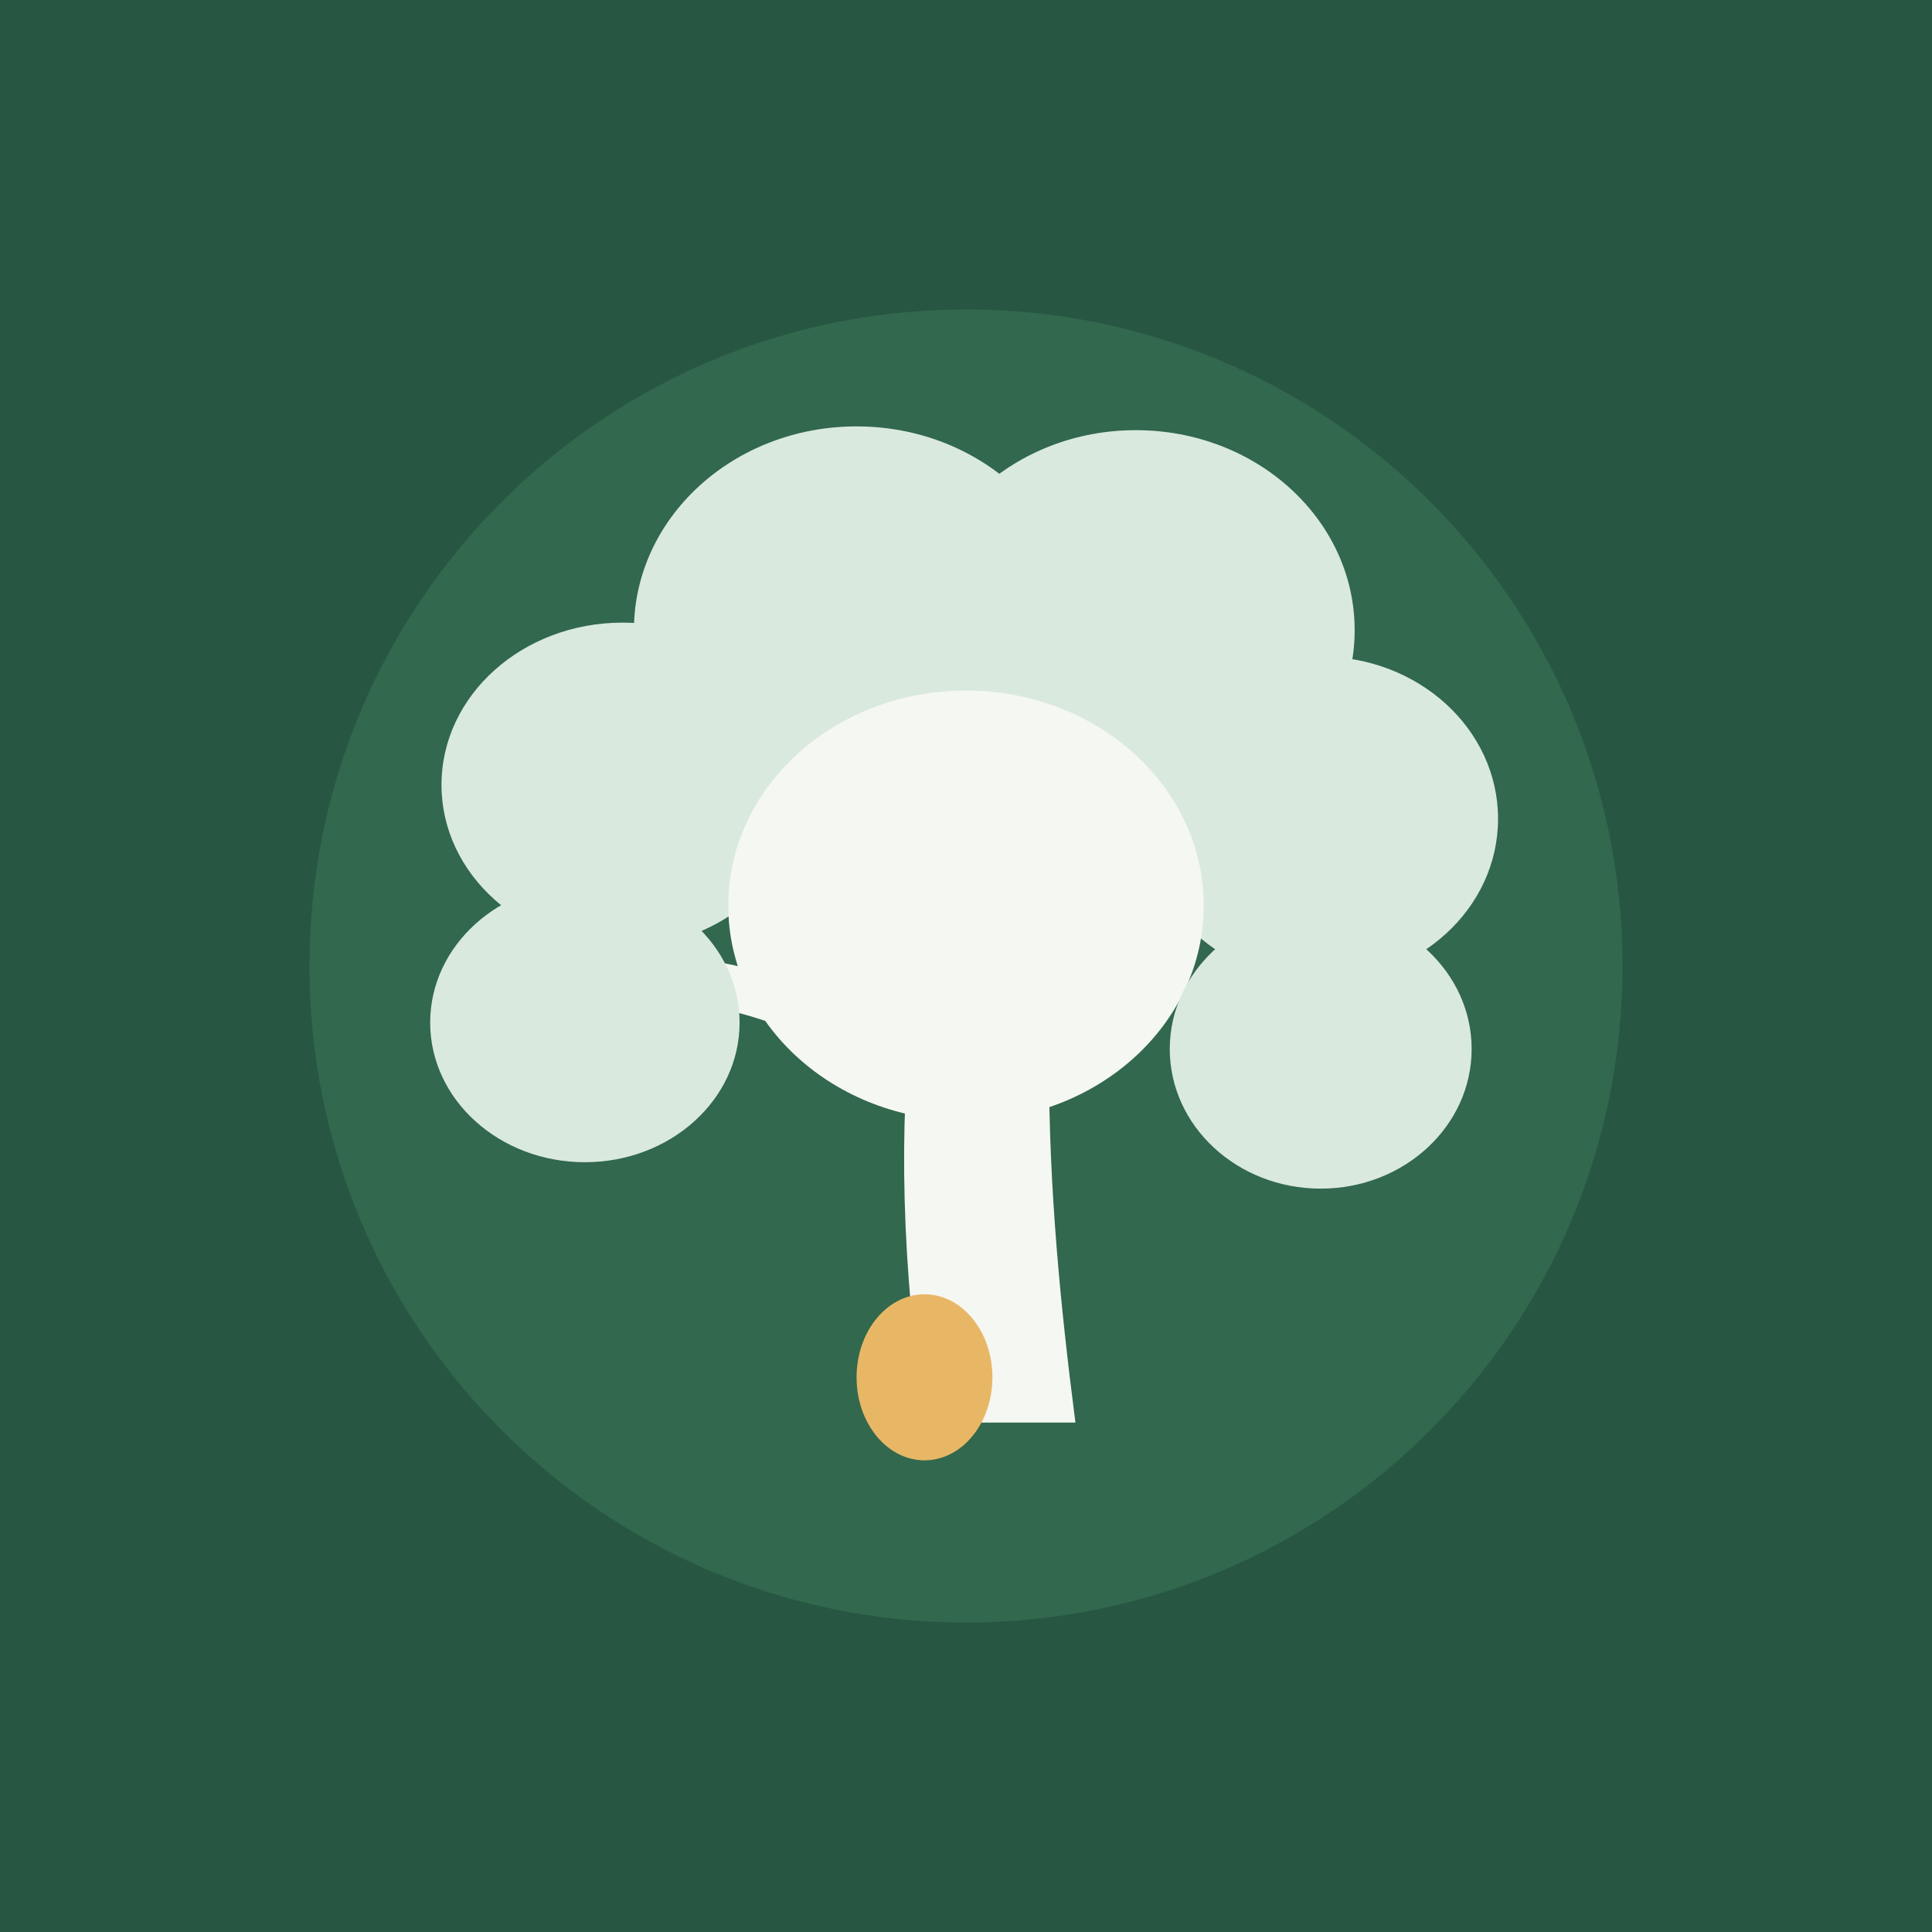
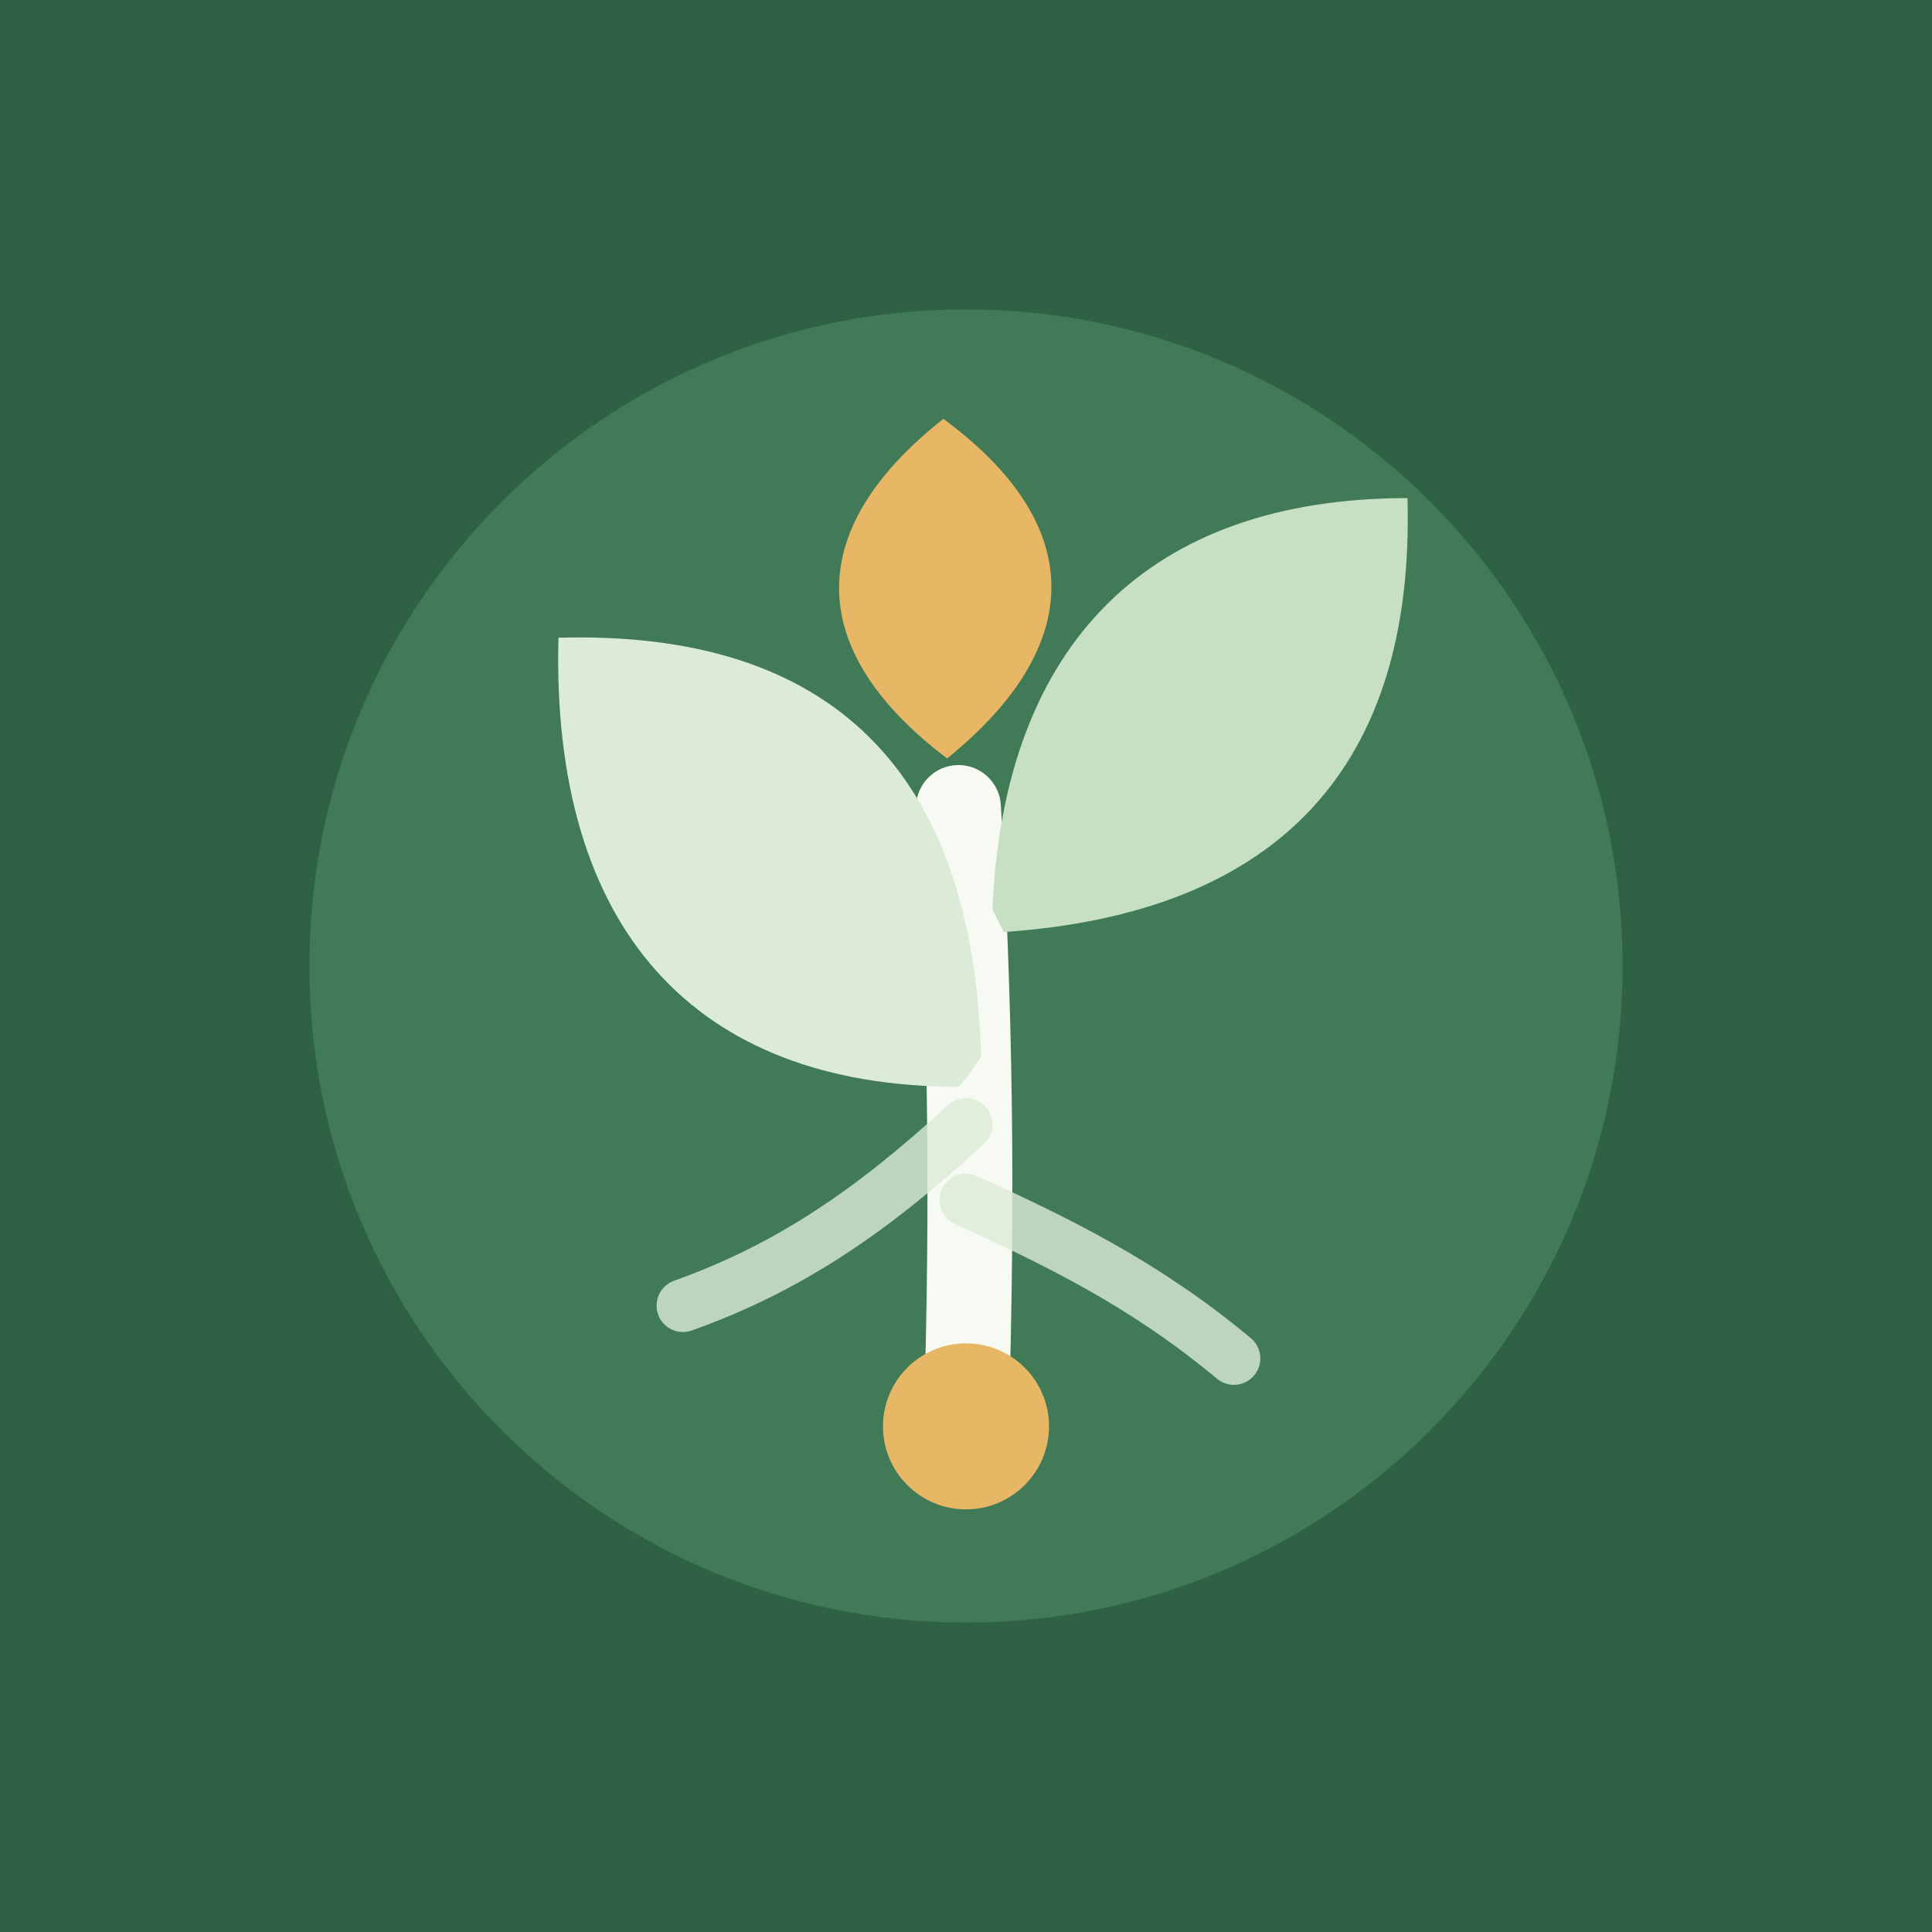
<svg xmlns="http://www.w3.org/2000/svg" viewBox="0 0 512 512">
-   <rect width="512" height="512" fill="#275642" />
-   <circle cx="256" cy="256" r="174" fill="#32684d" />
-   <path d="M245 377c-6-42-7-78-3-111 3-23-3-47-13-66 22 16 35 38 38 63 13-28 37-52 68-69-22 30-41 59-57 89 0 32 3 63 7 94z" fill="#f5f7f2" />
-   <path d="M250 278c-21-29-44-47-70-61m97 38c21-23 43-37 69-45m-96 83c-19-18-39-28-60-32" fill="none" stroke="#f5f7f2" stroke-width="12" stroke-linecap="round" />
-   <g fill="#d9e9dd">
-     <ellipse cx="165" cy="208" rx="48" ry="43" />
-     <ellipse cx="227" cy="167" rx="59" ry="54" />
-     <ellipse cx="301" cy="167" rx="58" ry="53" />
-     <ellipse cx="350" cy="217" rx="47" ry="43" />
-     <ellipse cx="155" cy="271" rx="41" ry="37" />
-     <ellipse cx="256" cy="240" rx="63" ry="57" fill="#f5f7f2" />
-     <ellipse cx="350" cy="278" rx="40" ry="37" />
+   <rect width="512" height="512" fill="#2f6245" />
+   <circle cx="256" cy="256" r="174" fill="#417a57" />
+   <g transform="translate(96 96) scale(10)">
+     <path d="M16 28.2c.2-6.2.1-11.4-.2-16.4" stroke="#f7faf2" stroke-width="2.25" stroke-linecap="round" fill="none" />
+     <path d="M15.8 19.2C8.8 19.2 5 15 5.2 7.3c7.2-.2 11 3.5 11.2 11.1-.2.3-.4.6-.6.8Z" fill="#dcebd7" />
+     <path d="M16.7 14.5c.3-7.1 4.2-10.9 11-10.9.2 7.1-3.4 11-10.7 11.5" fill="#c7dfc2" />
+     <path d="M15.5 10.5c-3.7-2.8-3.9-6-.1-9 3.8 2.8 3.8 6 .1 9Z" fill="#e8b765" />
+     <path d="M16 20.2c-2.5 2.3-4.7 3.8-7.5 4.8M16 22.2c2.4 1.1 4.7 2.2 7.1 4.2" stroke="#dcebd7" stroke-width="1.4" stroke-linecap="round" fill="none" opacity=".8" />
+     <circle cx="16" cy="28.2" r="2.2" fill="#e8b765" />
  </g>
-   <ellipse cx="245" cy="365" rx="18" ry="22" fill="#e8b765" />
</svg>
